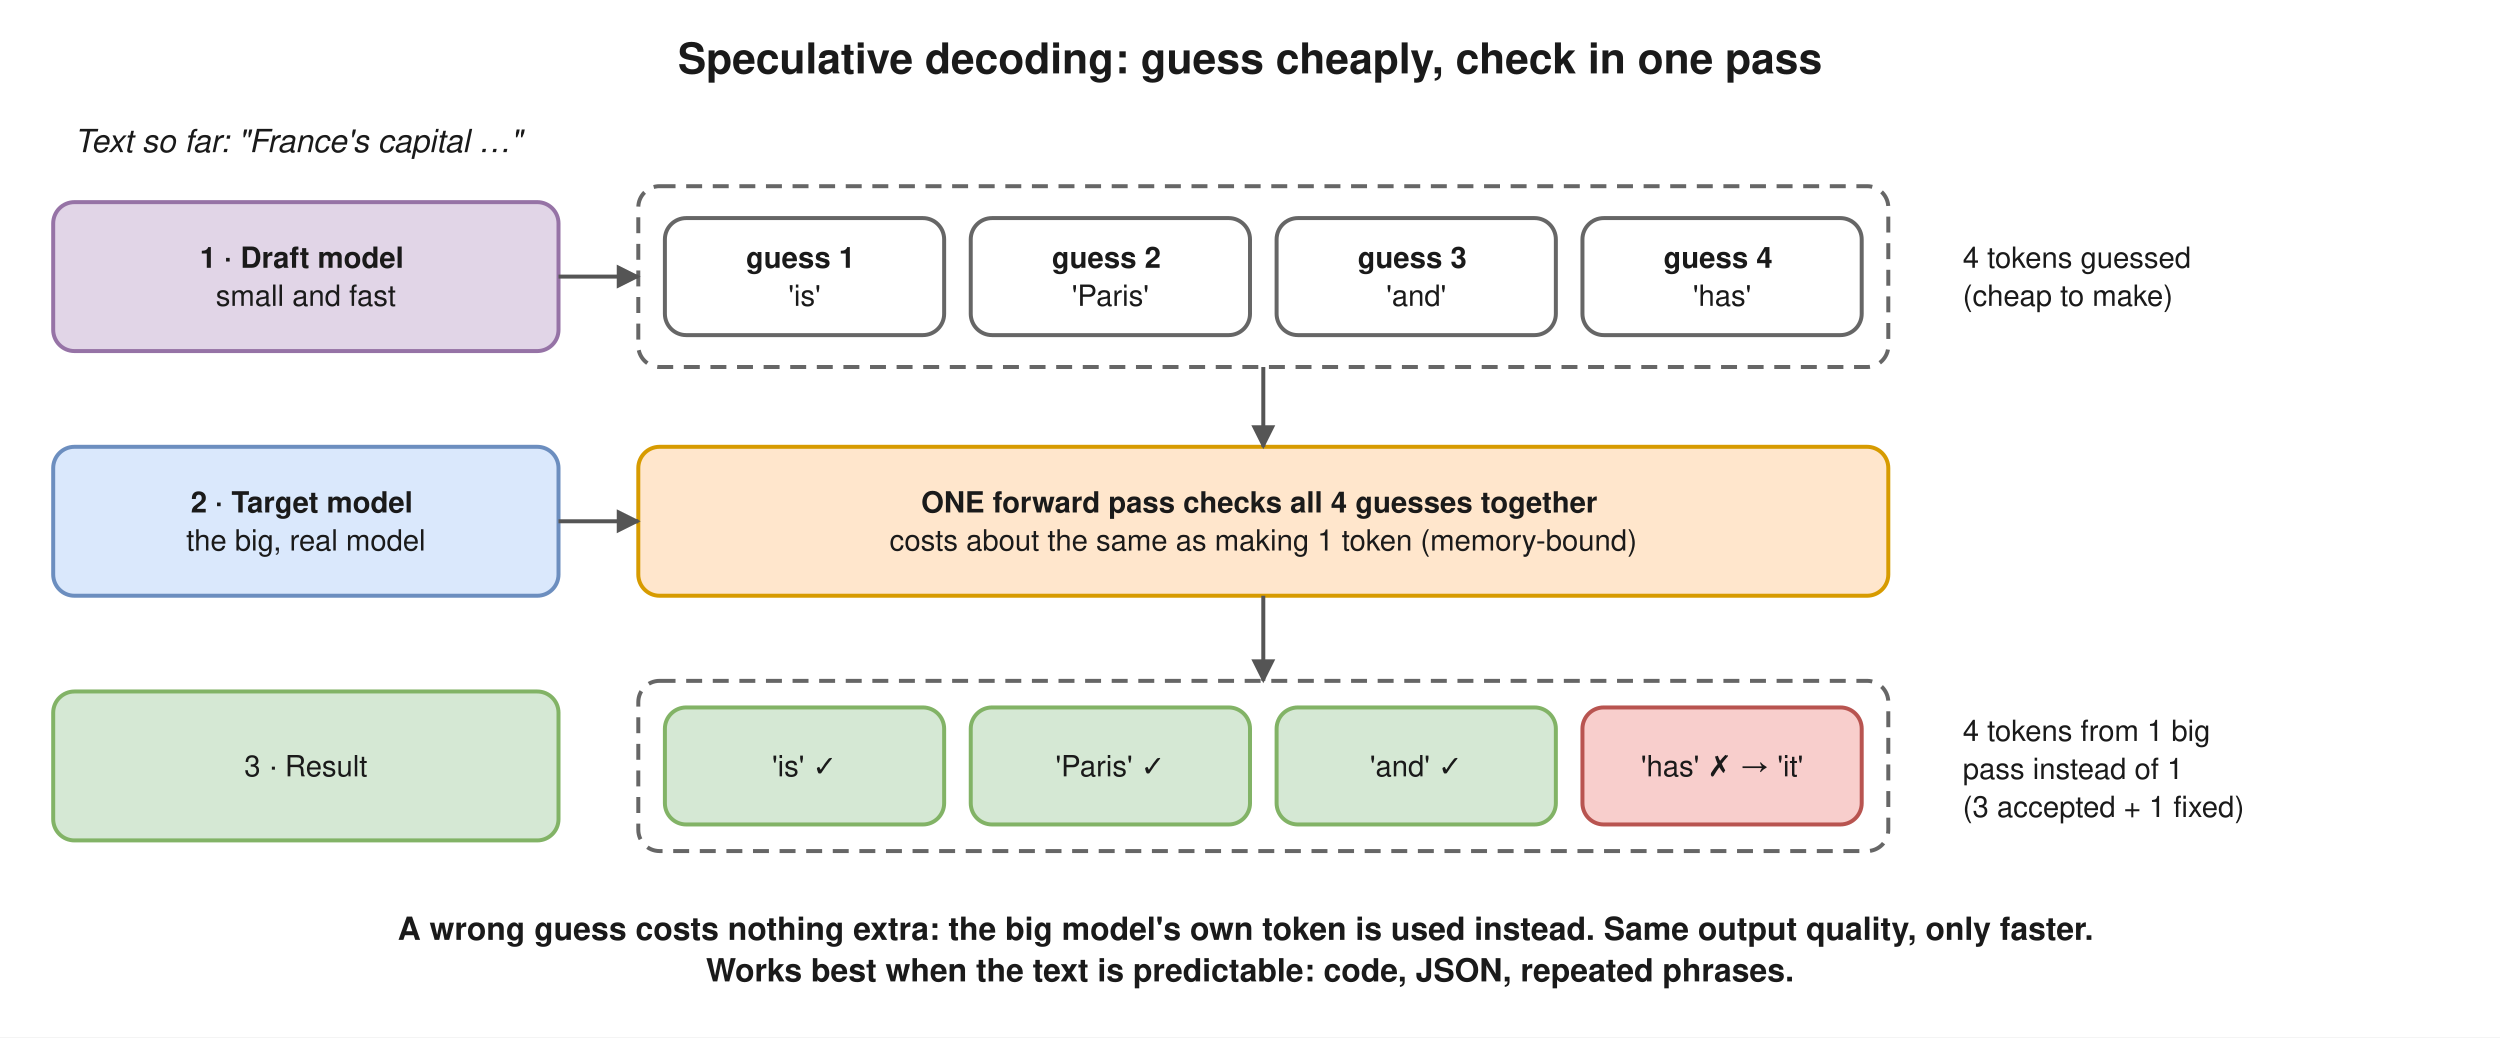
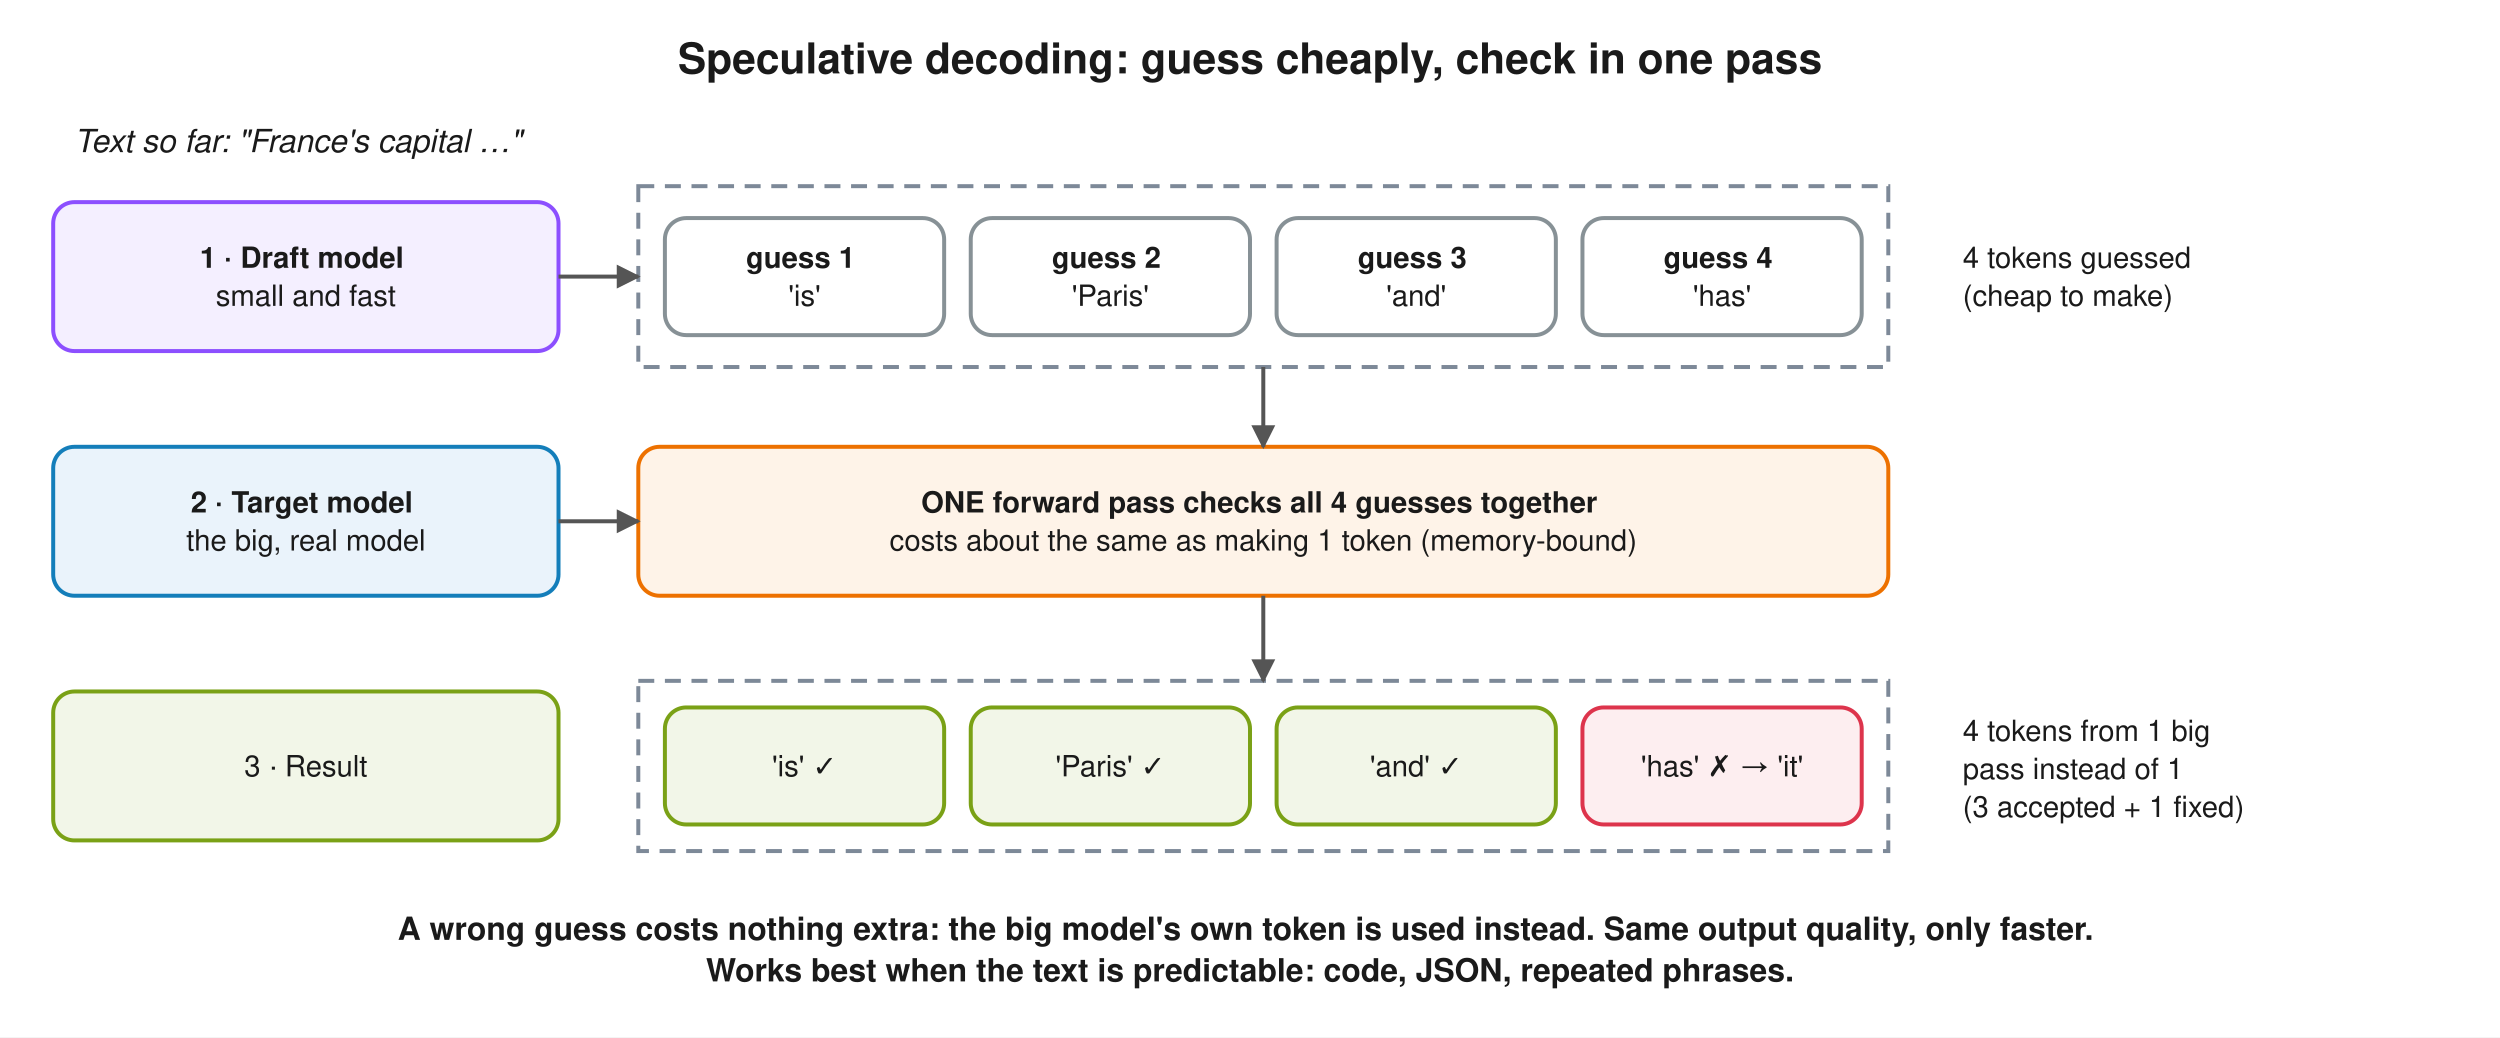
- <svg xmlns="http://www.w3.org/2000/svg" version="1.1" width="940" height="390" viewBox="0 0 940 390" content="&lt;mxfile host=&quot;drawio_svg.py&quot; agent=&quot;drawio_svg.py&quot; version=&quot;24.7.17&quot; type=&quot;device&quot;&gt;&lt;diagram id=&quot;03-speculative-decoding&quot; name=&quot;03-speculative-decoding&quot;&gt;&lt;mxGraphModel dx=&quot;0&quot; dy=&quot;0&quot; grid=&quot;1&quot; gridSize=&quot;10&quot; guides=&quot;1&quot; tooltips=&quot;1&quot; connect=&quot;1&quot; arrows=&quot;1&quot; fold=&quot;1&quot; page=&quot;1&quot; pageScale=&quot;1&quot; pageWidth=&quot;940&quot; pageHeight=&quot;390&quot; math=&quot;0&quot; shadow=&quot;0&quot;&gt;&lt;root&gt;&lt;mxCell id=&quot;0&quot;/&gt;&lt;mxCell id=&quot;1&quot; parent=&quot;0&quot;/&gt;&lt;mxCell id=&quot;v-title&quot; value=&quot;Speculative decoding: guess cheaply, check in one pass&quot; style=&quot;text;strokeColor=none;fillColor=none;whiteSpace=wrap;html=1;fontSize=16;fontColor=#1a1a1a;fontFamily=Helvetica;align=center;verticalAlign=middle;fontStyle=1;&quot; vertex=&quot;1&quot; parent=&quot;1&quot;&gt;&lt;mxGeometry x=&quot;0&quot; y=&quot;8&quot; width=&quot;940&quot; height=&quot;28&quot; as=&quot;geometry&quot;/&gt;&lt;/mxCell&gt;&lt;mxCell id=&quot;v-ctx&quot; value=&quot;&amp;lt;i&amp;gt;Text so far: &amp;quot;France&amp;#x27;s capital …&amp;quot;&amp;lt;/i&amp;gt;&quot; style=&quot;text;strokeColor=none;fillColor=none;whiteSpace=wrap;html=1;fontSize=12;fontColor=#1a1a1a;fontFamily=Helvetica;align=left;verticalAlign=middle;spacingLeft=6;&quot; vertex=&quot;1&quot; parent=&quot;1&quot;&gt;&lt;mxGeometry x=&quot;20&quot; y=&quot;42&quot; width=&quot;900&quot; height=&quot;22&quot; as=&quot;geometry&quot;/&gt;&lt;/mxCell&gt;&lt;mxCell id=&quot;v-draft&quot; value=&quot;&amp;lt;b&amp;gt;1 · Draft model&amp;lt;/b&amp;gt;&amp;lt;br&amp;gt;small and fast&quot; style=&quot;rounded=1;absoluteArcSize=1;arcSize=16;fillColor=#e1d5e7;strokeColor=#9673a6;strokeWidth=1.5;whiteSpace=wrap;html=1;fontSize=11;fontColor=#1a1a1a;fontFamily=Helvetica;align=center;verticalAlign=middle;&quot; vertex=&quot;1&quot; parent=&quot;1&quot;&gt;&lt;mxGeometry x=&quot;20&quot; y=&quot;76&quot; width=&quot;190&quot; height=&quot;56&quot; as=&quot;geometry&quot;/&gt;&lt;/mxCell&gt;&lt;mxCell id=&quot;v-guesses&quot; value=&quot;&quot; style=&quot;rounded=1;absoluteArcSize=1;arcSize=16;fillColor=none;strokeColor=#666666;strokeWidth=1.5;whiteSpace=wrap;html=1;fontSize=13;fontColor=#1a1a1a;fontFamily=Helvetica;align=center;verticalAlign=top;dashed=1;dashPattern=6 4;fontStyle=1;spacingTop=2;spacingBottom=2;&quot; vertex=&quot;1&quot; parent=&quot;1&quot;&gt;&lt;mxGeometry x=&quot;240&quot; y=&quot;70&quot; width=&quot;470&quot; height=&quot;68&quot; as=&quot;geometry&quot;/&gt;&lt;/mxCell&gt;&lt;mxCell id=&quot;v-g0&quot; value=&quot;&amp;lt;b&amp;gt;guess 1&amp;lt;/b&amp;gt;&amp;lt;br&amp;gt;&amp;#x27;is&amp;#x27;&quot; style=&quot;rounded=1;absoluteArcSize=1;arcSize=16;fillColor=#ffffff;strokeColor=#666666;strokeWidth=1.5;whiteSpace=wrap;html=1;fontSize=11;fontColor=#1a1a1a;fontFamily=Helvetica;align=center;verticalAlign=middle;&quot; vertex=&quot;1&quot; parent=&quot;1&quot;&gt;&lt;mxGeometry x=&quot;250&quot; y=&quot;82&quot; width=&quot;105&quot; height=&quot;44&quot; as=&quot;geometry&quot;/&gt;&lt;/mxCell&gt;&lt;mxCell id=&quot;v-g1&quot; value=&quot;&amp;lt;b&amp;gt;guess 2&amp;lt;/b&amp;gt;&amp;lt;br&amp;gt;&amp;#x27;Paris&amp;#x27;&quot; style=&quot;rounded=1;absoluteArcSize=1;arcSize=16;fillColor=#ffffff;strokeColor=#666666;strokeWidth=1.5;whiteSpace=wrap;html=1;fontSize=11;fontColor=#1a1a1a;fontFamily=Helvetica;align=center;verticalAlign=middle;&quot; vertex=&quot;1&quot; parent=&quot;1&quot;&gt;&lt;mxGeometry x=&quot;365&quot; y=&quot;82&quot; width=&quot;105&quot; height=&quot;44&quot; as=&quot;geometry&quot;/&gt;&lt;/mxCell&gt;&lt;mxCell id=&quot;v-g2&quot; value=&quot;&amp;lt;b&amp;gt;guess 3&amp;lt;/b&amp;gt;&amp;lt;br&amp;gt;&amp;#x27;and&amp;#x27;&quot; style=&quot;rounded=1;absoluteArcSize=1;arcSize=16;fillColor=#ffffff;strokeColor=#666666;strokeWidth=1.5;whiteSpace=wrap;html=1;fontSize=11;fontColor=#1a1a1a;fontFamily=Helvetica;align=center;verticalAlign=middle;&quot; vertex=&quot;1&quot; parent=&quot;1&quot;&gt;&lt;mxGeometry x=&quot;480&quot; y=&quot;82&quot; width=&quot;105&quot; height=&quot;44&quot; as=&quot;geometry&quot;/&gt;&lt;/mxCell&gt;&lt;mxCell id=&quot;v-g3&quot; value=&quot;&amp;lt;b&amp;gt;guess 4&amp;lt;/b&amp;gt;&amp;lt;br&amp;gt;&amp;#x27;has&amp;#x27;&quot; style=&quot;rounded=1;absoluteArcSize=1;arcSize=16;fillColor=#ffffff;strokeColor=#666666;strokeWidth=1.5;whiteSpace=wrap;html=1;fontSize=11;fontColor=#1a1a1a;fontFamily=Helvetica;align=center;verticalAlign=middle;&quot; vertex=&quot;1&quot; parent=&quot;1&quot;&gt;&lt;mxGeometry x=&quot;595&quot; y=&quot;82&quot; width=&quot;105&quot; height=&quot;44&quot; as=&quot;geometry&quot;/&gt;&lt;/mxCell&gt;&lt;mxCell id=&quot;v-draft-note&quot; value=&quot;4 tokens guessed&amp;lt;br&amp;gt;(cheap to make)&quot; style=&quot;text;strokeColor=none;fillColor=none;whiteSpace=wrap;html=1;fontSize=11;fontColor=#1a1a1a;fontFamily=Helvetica;align=left;verticalAlign=middle;spacingLeft=6;&quot; vertex=&quot;1&quot; parent=&quot;1&quot;&gt;&lt;mxGeometry x=&quot;730&quot; y=&quot;76&quot; width=&quot;190&quot; height=&quot;56&quot; as=&quot;geometry&quot;/&gt;&lt;/mxCell&gt;&lt;mxCell id=&quot;v-target&quot; value=&quot;&amp;lt;b&amp;gt;2 · Target model&amp;lt;/b&amp;gt;&amp;lt;br&amp;gt;the big, real model&quot; style=&quot;rounded=1;absoluteArcSize=1;arcSize=16;fillColor=#dae8fc;strokeColor=#6c8ebf;strokeWidth=1.5;whiteSpace=wrap;html=1;fontSize=11;fontColor=#1a1a1a;fontFamily=Helvetica;align=center;verticalAlign=middle;&quot; vertex=&quot;1&quot; parent=&quot;1&quot;&gt;&lt;mxGeometry x=&quot;20&quot; y=&quot;168&quot; width=&quot;190&quot; height=&quot;56&quot; as=&quot;geometry&quot;/&gt;&lt;/mxCell&gt;&lt;mxCell id=&quot;v-check&quot; value=&quot;&amp;lt;b&amp;gt;ONE forward pass checks all 4 guesses together&amp;lt;/b&amp;gt;&amp;lt;br&amp;gt;costs about the same as making 1 token (memory-bound)&quot; style=&quot;rounded=1;absoluteArcSize=1;arcSize=16;fillColor=#ffe6cc;strokeColor=#d79b00;strokeWidth=1.5;whiteSpace=wrap;html=1;fontSize=11;fontColor=#1a1a1a;fontFamily=Helvetica;align=center;verticalAlign=middle;&quot; vertex=&quot;1&quot; parent=&quot;1&quot;&gt;&lt;mxGeometry x=&quot;240&quot; y=&quot;168&quot; width=&quot;470&quot; height=&quot;56&quot; as=&quot;geometry&quot;/&gt;&lt;/mxCell&gt;&lt;mxCell id=&quot;v-result&quot; value=&quot;3 · Result&quot; style=&quot;rounded=1;absoluteArcSize=1;arcSize=16;fillColor=#d5e8d4;strokeColor=#82b366;strokeWidth=1.5;whiteSpace=wrap;html=1;fontSize=11;fontColor=#1a1a1a;fontFamily=Helvetica;align=center;verticalAlign=middle;&quot; vertex=&quot;1&quot; parent=&quot;1&quot;&gt;&lt;mxGeometry x=&quot;20&quot; y=&quot;260&quot; width=&quot;190&quot; height=&quot;56&quot; as=&quot;geometry&quot;/&gt;&lt;/mxCell&gt;&lt;mxCell id=&quot;v-results&quot; value=&quot;&quot; style=&quot;rounded=1;absoluteArcSize=1;arcSize=16;fillColor=none;strokeColor=#666666;strokeWidth=1.5;whiteSpace=wrap;html=1;fontSize=13;fontColor=#1a1a1a;fontFamily=Helvetica;align=center;verticalAlign=top;dashed=1;dashPattern=6 4;fontStyle=1;spacingTop=2;spacingBottom=2;&quot; vertex=&quot;1&quot; parent=&quot;1&quot;&gt;&lt;mxGeometry x=&quot;240&quot; y=&quot;256&quot; width=&quot;470&quot; height=&quot;64&quot; as=&quot;geometry&quot;/&gt;&lt;/mxCell&gt;&lt;mxCell id=&quot;v-r0&quot; value=&quot;&amp;#x27;is&amp;#x27; ✓&quot; style=&quot;rounded=1;absoluteArcSize=1;arcSize=16;fillColor=#d5e8d4;strokeColor=#82b366;strokeWidth=1.5;whiteSpace=wrap;html=1;fontSize=11;fontColor=#1a1a1a;fontFamily=Helvetica;align=center;verticalAlign=middle;&quot; vertex=&quot;1&quot; parent=&quot;1&quot;&gt;&lt;mxGeometry x=&quot;250&quot; y=&quot;266&quot; width=&quot;105&quot; height=&quot;44&quot; as=&quot;geometry&quot;/&gt;&lt;/mxCell&gt;&lt;mxCell id=&quot;v-r1&quot; value=&quot;&amp;#x27;Paris&amp;#x27; ✓&quot; style=&quot;rounded=1;absoluteArcSize=1;arcSize=16;fillColor=#d5e8d4;strokeColor=#82b366;strokeWidth=1.5;whiteSpace=wrap;html=1;fontSize=11;fontColor=#1a1a1a;fontFamily=Helvetica;align=center;verticalAlign=middle;&quot; vertex=&quot;1&quot; parent=&quot;1&quot;&gt;&lt;mxGeometry x=&quot;365&quot; y=&quot;266&quot; width=&quot;105&quot; height=&quot;44&quot; as=&quot;geometry&quot;/&gt;&lt;/mxCell&gt;&lt;mxCell id=&quot;v-r2&quot; value=&quot;&amp;#x27;and&amp;#x27; ✓&quot; style=&quot;rounded=1;absoluteArcSize=1;arcSize=16;fillColor=#d5e8d4;strokeColor=#82b366;strokeWidth=1.5;whiteSpace=wrap;html=1;fontSize=11;fontColor=#1a1a1a;fontFamily=Helvetica;align=center;verticalAlign=middle;&quot; vertex=&quot;1&quot; parent=&quot;1&quot;&gt;&lt;mxGeometry x=&quot;480&quot; y=&quot;266&quot; width=&quot;105&quot; height=&quot;44&quot; as=&quot;geometry&quot;/&gt;&lt;/mxCell&gt;&lt;mxCell id=&quot;v-r3&quot; value=&quot;&amp;#x27;has&amp;#x27; ✗ → &amp;#x27;it&amp;#x27;&quot; style=&quot;rounded=1;absoluteArcSize=1;arcSize=16;fillColor=#f8cecc;strokeColor=#b85450;strokeWidth=1.5;whiteSpace=wrap;html=1;fontSize=11;fontColor=#1a1a1a;fontFamily=Helvetica;align=center;verticalAlign=middle;&quot; vertex=&quot;1&quot; parent=&quot;1&quot;&gt;&lt;mxGeometry x=&quot;595&quot; y=&quot;266&quot; width=&quot;105&quot; height=&quot;44&quot; as=&quot;geometry&quot;/&gt;&lt;/mxCell&gt;&lt;mxCell id=&quot;v-res-note&quot; value=&quot;4 tokens from 1 big&amp;lt;br&amp;gt;pass instead of 1&amp;lt;br&amp;gt;(3 accepted + 1 fixed)&quot; style=&quot;text;strokeColor=none;fillColor=none;whiteSpace=wrap;html=1;fontSize=11;fontColor=#1a1a1a;fontFamily=Helvetica;align=left;verticalAlign=middle;spacingLeft=6;&quot; vertex=&quot;1&quot; parent=&quot;1&quot;&gt;&lt;mxGeometry x=&quot;730&quot; y=&quot;254&quot; width=&quot;190&quot; height=&quot;70&quot; as=&quot;geometry&quot;/&gt;&lt;/mxCell&gt;&lt;mxCell id=&quot;v-bottom&quot; value=&quot;A wrong guess costs nothing extra: the big model&amp;#x27;s own token is used instead. Same output quality, only faster.&amp;lt;br&amp;gt;Works best when the text is predictable: code, JSON, repeated phrases.&quot; style=&quot;text;strokeColor=none;fillColor=none;whiteSpace=wrap;html=1;fontSize=12;fontColor=#1a1a1a;fontFamily=Helvetica;align=center;verticalAlign=middle;fontStyle=1;&quot; vertex=&quot;1&quot; parent=&quot;1&quot;&gt;&lt;mxGeometry x=&quot;0&quot; y=&quot;332&quot; width=&quot;940&quot; height=&quot;50&quot; as=&quot;geometry&quot;/&gt;&lt;/mxCell&gt;&lt;mxCell id=&quot;e0&quot; value=&quot;&quot; style=&quot;html=1;rounded=0;endArrow=classic;endFill=1;strokeColor=#555555;strokeWidth=1.5;fontSize=10;fontColor=#1a1a1a;labelBackgroundColor=#ffffff;startArrow=none;&quot; edge=&quot;1&quot; parent=&quot;1&quot; source=&quot;v-draft&quot; target=&quot;v-guesses&quot;&gt;&lt;mxGeometry relative=&quot;1&quot; as=&quot;geometry&quot;/&gt;&lt;/mxCell&gt;&lt;mxCell id=&quot;e1&quot; value=&quot;&quot; style=&quot;html=1;rounded=0;endArrow=classic;endFill=1;strokeColor=#555555;strokeWidth=1.5;fontSize=10;fontColor=#1a1a1a;labelBackgroundColor=#ffffff;startArrow=none;&quot; edge=&quot;1&quot; parent=&quot;1&quot; source=&quot;v-guesses&quot; target=&quot;v-check&quot;&gt;&lt;mxGeometry relative=&quot;1&quot; as=&quot;geometry&quot;/&gt;&lt;/mxCell&gt;&lt;mxCell id=&quot;e2&quot; value=&quot;&quot; style=&quot;html=1;rounded=0;endArrow=classic;endFill=1;strokeColor=#555555;strokeWidth=1.5;fontSize=10;fontColor=#1a1a1a;labelBackgroundColor=#ffffff;startArrow=none;&quot; edge=&quot;1&quot; parent=&quot;1&quot; source=&quot;v-target&quot; target=&quot;v-check&quot;&gt;&lt;mxGeometry relative=&quot;1&quot; as=&quot;geometry&quot;/&gt;&lt;/mxCell&gt;&lt;mxCell id=&quot;e3&quot; value=&quot;&quot; style=&quot;html=1;rounded=0;endArrow=classic;endFill=1;strokeColor=#555555;strokeWidth=1.5;fontSize=10;fontColor=#1a1a1a;labelBackgroundColor=#ffffff;startArrow=none;&quot; edge=&quot;1&quot; parent=&quot;1&quot; source=&quot;v-check&quot; target=&quot;v-results&quot;&gt;&lt;mxGeometry relative=&quot;1&quot; as=&quot;geometry&quot;/&gt;&lt;/mxCell&gt;&lt;/root&gt;&lt;/mxGraphModel&gt;&lt;/diagram&gt;&lt;/mxfile&gt;">
+ <svg xmlns="http://www.w3.org/2000/svg" version="1.1" width="940" height="390" viewBox="0 0 940 390" content="&lt;mxfile host=&quot;drawio_svg.py&quot; agent=&quot;drawio_svg.py&quot; version=&quot;24.7.17&quot; type=&quot;device&quot;&gt;&lt;diagram id=&quot;03-speculative-decoding&quot; name=&quot;03-speculative-decoding&quot;&gt;&lt;mxGraphModel dx=&quot;0&quot; dy=&quot;0&quot; grid=&quot;1&quot; gridSize=&quot;10&quot; guides=&quot;1&quot; tooltips=&quot;1&quot; connect=&quot;1&quot; arrows=&quot;1&quot; fold=&quot;1&quot; page=&quot;1&quot; pageScale=&quot;1&quot; pageWidth=&quot;940&quot; pageHeight=&quot;390&quot; math=&quot;0&quot; shadow=&quot;0&quot;&gt;&lt;root&gt;&lt;mxCell id=&quot;0&quot;/&gt;&lt;mxCell id=&quot;1&quot; parent=&quot;0&quot;/&gt;&lt;mxCell id=&quot;v-title&quot; value=&quot;Speculative decoding: guess cheaply, check in one pass&quot; style=&quot;text;strokeColor=none;fillColor=none;whiteSpace=wrap;html=1;fontSize=16;fontColor=#1a1a1a;fontFamily=Helvetica;align=center;verticalAlign=middle;fontStyle=1;&quot; vertex=&quot;1&quot; parent=&quot;1&quot;&gt;&lt;mxGeometry x=&quot;0&quot; y=&quot;8&quot; width=&quot;940&quot; height=&quot;28&quot; as=&quot;geometry&quot;/&gt;&lt;/mxCell&gt;&lt;mxCell id=&quot;v-ctx&quot; value=&quot;&amp;lt;i&amp;gt;Text so far: &amp;quot;France&amp;#x27;s capital …&amp;quot;&amp;lt;/i&amp;gt;&quot; style=&quot;text;strokeColor=none;fillColor=none;whiteSpace=wrap;html=1;fontSize=12;fontColor=#1a1a1a;fontFamily=Helvetica;align=left;verticalAlign=middle;spacingLeft=6;&quot; vertex=&quot;1&quot; parent=&quot;1&quot;&gt;&lt;mxGeometry x=&quot;20&quot; y=&quot;42&quot; width=&quot;900&quot; height=&quot;22&quot; as=&quot;geometry&quot;/&gt;&lt;/mxCell&gt;&lt;mxCell id=&quot;v-draft&quot; value=&quot;&amp;lt;b&amp;gt;1 · Draft model&amp;lt;/b&amp;gt;&amp;lt;br&amp;gt;small and fast&quot; style=&quot;rounded=1;absoluteArcSize=1;arcSize=16;fillColor=#F4EFFF;strokeColor=#8C4FFF;strokeWidth=1.5;whiteSpace=wrap;html=1;fontSize=11;fontColor=#1a1a1a;fontFamily=Helvetica;align=center;verticalAlign=middle;&quot; vertex=&quot;1&quot; parent=&quot;1&quot;&gt;&lt;mxGeometry x=&quot;20&quot; y=&quot;76&quot; width=&quot;190&quot; height=&quot;56&quot; as=&quot;geometry&quot;/&gt;&lt;/mxCell&gt;&lt;mxCell id=&quot;v-guesses&quot; value=&quot;&quot; style=&quot;rounded=0;fillColor=none;strokeColor=#7D8998;strokeWidth=1.5;whiteSpace=wrap;html=1;fontSize=13;fontColor=#1a1a1a;fontFamily=Helvetica;align=left;verticalAlign=top;dashed=1;dashPattern=6 4;fontStyle=1;spacingLeft=8;spacingTop=2;spacingBottom=2;&quot; vertex=&quot;1&quot; parent=&quot;1&quot;&gt;&lt;mxGeometry x=&quot;240&quot; y=&quot;70&quot; width=&quot;470&quot; height=&quot;68&quot; as=&quot;geometry&quot;/&gt;&lt;/mxCell&gt;&lt;mxCell id=&quot;v-g0&quot; value=&quot;&amp;lt;b&amp;gt;guess 1&amp;lt;/b&amp;gt;&amp;lt;br&amp;gt;&amp;#x27;is&amp;#x27;&quot; style=&quot;rounded=1;absoluteArcSize=1;arcSize=16;fillColor=#FFFFFF;strokeColor=#879196;strokeWidth=1.5;whiteSpace=wrap;html=1;fontSize=11;fontColor=#1a1a1a;fontFamily=Helvetica;align=center;verticalAlign=middle;&quot; vertex=&quot;1&quot; parent=&quot;1&quot;&gt;&lt;mxGeometry x=&quot;250&quot; y=&quot;82&quot; width=&quot;105&quot; height=&quot;44&quot; as=&quot;geometry&quot;/&gt;&lt;/mxCell&gt;&lt;mxCell id=&quot;v-g1&quot; value=&quot;&amp;lt;b&amp;gt;guess 2&amp;lt;/b&amp;gt;&amp;lt;br&amp;gt;&amp;#x27;Paris&amp;#x27;&quot; style=&quot;rounded=1;absoluteArcSize=1;arcSize=16;fillColor=#FFFFFF;strokeColor=#879196;strokeWidth=1.5;whiteSpace=wrap;html=1;fontSize=11;fontColor=#1a1a1a;fontFamily=Helvetica;align=center;verticalAlign=middle;&quot; vertex=&quot;1&quot; parent=&quot;1&quot;&gt;&lt;mxGeometry x=&quot;365&quot; y=&quot;82&quot; width=&quot;105&quot; height=&quot;44&quot; as=&quot;geometry&quot;/&gt;&lt;/mxCell&gt;&lt;mxCell id=&quot;v-g2&quot; value=&quot;&amp;lt;b&amp;gt;guess 3&amp;lt;/b&amp;gt;&amp;lt;br&amp;gt;&amp;#x27;and&amp;#x27;&quot; style=&quot;rounded=1;absoluteArcSize=1;arcSize=16;fillColor=#FFFFFF;strokeColor=#879196;strokeWidth=1.5;whiteSpace=wrap;html=1;fontSize=11;fontColor=#1a1a1a;fontFamily=Helvetica;align=center;verticalAlign=middle;&quot; vertex=&quot;1&quot; parent=&quot;1&quot;&gt;&lt;mxGeometry x=&quot;480&quot; y=&quot;82&quot; width=&quot;105&quot; height=&quot;44&quot; as=&quot;geometry&quot;/&gt;&lt;/mxCell&gt;&lt;mxCell id=&quot;v-g3&quot; value=&quot;&amp;lt;b&amp;gt;guess 4&amp;lt;/b&amp;gt;&amp;lt;br&amp;gt;&amp;#x27;has&amp;#x27;&quot; style=&quot;rounded=1;absoluteArcSize=1;arcSize=16;fillColor=#FFFFFF;strokeColor=#879196;strokeWidth=1.5;whiteSpace=wrap;html=1;fontSize=11;fontColor=#1a1a1a;fontFamily=Helvetica;align=center;verticalAlign=middle;&quot; vertex=&quot;1&quot; parent=&quot;1&quot;&gt;&lt;mxGeometry x=&quot;595&quot; y=&quot;82&quot; width=&quot;105&quot; height=&quot;44&quot; as=&quot;geometry&quot;/&gt;&lt;/mxCell&gt;&lt;mxCell id=&quot;v-draft-note&quot; value=&quot;4 tokens guessed&amp;lt;br&amp;gt;(cheap to make)&quot; style=&quot;text;strokeColor=none;fillColor=none;whiteSpace=wrap;html=1;fontSize=11;fontColor=#1a1a1a;fontFamily=Helvetica;align=left;verticalAlign=middle;spacingLeft=6;&quot; vertex=&quot;1&quot; parent=&quot;1&quot;&gt;&lt;mxGeometry x=&quot;730&quot; y=&quot;76&quot; width=&quot;190&quot; height=&quot;56&quot; as=&quot;geometry&quot;/&gt;&lt;/mxCell&gt;&lt;mxCell id=&quot;v-target&quot; value=&quot;&amp;lt;b&amp;gt;2 · Target model&amp;lt;/b&amp;gt;&amp;lt;br&amp;gt;the big, real model&quot; style=&quot;rounded=1;absoluteArcSize=1;arcSize=16;fillColor=#EAF3FB;strokeColor=#147EBA;strokeWidth=1.5;whiteSpace=wrap;html=1;fontSize=11;fontColor=#1a1a1a;fontFamily=Helvetica;align=center;verticalAlign=middle;&quot; vertex=&quot;1&quot; parent=&quot;1&quot;&gt;&lt;mxGeometry x=&quot;20&quot; y=&quot;168&quot; width=&quot;190&quot; height=&quot;56&quot; as=&quot;geometry&quot;/&gt;&lt;/mxCell&gt;&lt;mxCell id=&quot;v-check&quot; value=&quot;&amp;lt;b&amp;gt;ONE forward pass checks all 4 guesses together&amp;lt;/b&amp;gt;&amp;lt;br&amp;gt;costs about the same as making 1 token (memory-bound)&quot; style=&quot;rounded=1;absoluteArcSize=1;arcSize=16;fillColor=#FEF3E8;strokeColor=#ED7100;strokeWidth=1.5;whiteSpace=wrap;html=1;fontSize=11;fontColor=#1a1a1a;fontFamily=Helvetica;align=center;verticalAlign=middle;&quot; vertex=&quot;1&quot; parent=&quot;1&quot;&gt;&lt;mxGeometry x=&quot;240&quot; y=&quot;168&quot; width=&quot;470&quot; height=&quot;56&quot; as=&quot;geometry&quot;/&gt;&lt;/mxCell&gt;&lt;mxCell id=&quot;v-result&quot; value=&quot;3 · Result&quot; style=&quot;rounded=1;absoluteArcSize=1;arcSize=16;fillColor=#F2F6E8;strokeColor=#7AA116;strokeWidth=1.5;whiteSpace=wrap;html=1;fontSize=11;fontColor=#1a1a1a;fontFamily=Helvetica;align=center;verticalAlign=middle;&quot; vertex=&quot;1&quot; parent=&quot;1&quot;&gt;&lt;mxGeometry x=&quot;20&quot; y=&quot;260&quot; width=&quot;190&quot; height=&quot;56&quot; as=&quot;geometry&quot;/&gt;&lt;/mxCell&gt;&lt;mxCell id=&quot;v-results&quot; value=&quot;&quot; style=&quot;rounded=0;fillColor=none;strokeColor=#7D8998;strokeWidth=1.5;whiteSpace=wrap;html=1;fontSize=13;fontColor=#1a1a1a;fontFamily=Helvetica;align=left;verticalAlign=top;dashed=1;dashPattern=6 4;fontStyle=1;spacingLeft=8;spacingTop=2;spacingBottom=2;&quot; vertex=&quot;1&quot; parent=&quot;1&quot;&gt;&lt;mxGeometry x=&quot;240&quot; y=&quot;256&quot; width=&quot;470&quot; height=&quot;64&quot; as=&quot;geometry&quot;/&gt;&lt;/mxCell&gt;&lt;mxCell id=&quot;v-r0&quot; value=&quot;&amp;#x27;is&amp;#x27; ✓&quot; style=&quot;rounded=1;absoluteArcSize=1;arcSize=16;fillColor=#F2F6E8;strokeColor=#7AA116;strokeWidth=1.5;whiteSpace=wrap;html=1;fontSize=11;fontColor=#1a1a1a;fontFamily=Helvetica;align=center;verticalAlign=middle;&quot; vertex=&quot;1&quot; parent=&quot;1&quot;&gt;&lt;mxGeometry x=&quot;250&quot; y=&quot;266&quot; width=&quot;105&quot; height=&quot;44&quot; as=&quot;geometry&quot;/&gt;&lt;/mxCell&gt;&lt;mxCell id=&quot;v-r1&quot; value=&quot;&amp;#x27;Paris&amp;#x27; ✓&quot; style=&quot;rounded=1;absoluteArcSize=1;arcSize=16;fillColor=#F2F6E8;strokeColor=#7AA116;strokeWidth=1.5;whiteSpace=wrap;html=1;fontSize=11;fontColor=#1a1a1a;fontFamily=Helvetica;align=center;verticalAlign=middle;&quot; vertex=&quot;1&quot; parent=&quot;1&quot;&gt;&lt;mxGeometry x=&quot;365&quot; y=&quot;266&quot; width=&quot;105&quot; height=&quot;44&quot; as=&quot;geometry&quot;/&gt;&lt;/mxCell&gt;&lt;mxCell id=&quot;v-r2&quot; value=&quot;&amp;#x27;and&amp;#x27; ✓&quot; style=&quot;rounded=1;absoluteArcSize=1;arcSize=16;fillColor=#F2F6E8;strokeColor=#7AA116;strokeWidth=1.5;whiteSpace=wrap;html=1;fontSize=11;fontColor=#1a1a1a;fontFamily=Helvetica;align=center;verticalAlign=middle;&quot; vertex=&quot;1&quot; parent=&quot;1&quot;&gt;&lt;mxGeometry x=&quot;480&quot; y=&quot;266&quot; width=&quot;105&quot; height=&quot;44&quot; as=&quot;geometry&quot;/&gt;&lt;/mxCell&gt;&lt;mxCell id=&quot;v-r3&quot; value=&quot;&amp;#x27;has&amp;#x27; ✗ → &amp;#x27;it&amp;#x27;&quot; style=&quot;rounded=1;absoluteArcSize=1;arcSize=16;fillColor=#FDEEF0;strokeColor=#DD344C;strokeWidth=1.5;whiteSpace=wrap;html=1;fontSize=11;fontColor=#1a1a1a;fontFamily=Helvetica;align=center;verticalAlign=middle;&quot; vertex=&quot;1&quot; parent=&quot;1&quot;&gt;&lt;mxGeometry x=&quot;595&quot; y=&quot;266&quot; width=&quot;105&quot; height=&quot;44&quot; as=&quot;geometry&quot;/&gt;&lt;/mxCell&gt;&lt;mxCell id=&quot;v-res-note&quot; value=&quot;4 tokens from 1 big&amp;lt;br&amp;gt;pass instead of 1&amp;lt;br&amp;gt;(3 accepted + 1 fixed)&quot; style=&quot;text;strokeColor=none;fillColor=none;whiteSpace=wrap;html=1;fontSize=11;fontColor=#1a1a1a;fontFamily=Helvetica;align=left;verticalAlign=middle;spacingLeft=6;&quot; vertex=&quot;1&quot; parent=&quot;1&quot;&gt;&lt;mxGeometry x=&quot;730&quot; y=&quot;254&quot; width=&quot;190&quot; height=&quot;70&quot; as=&quot;geometry&quot;/&gt;&lt;/mxCell&gt;&lt;mxCell id=&quot;v-bottom&quot; value=&quot;A wrong guess costs nothing extra: the big model&amp;#x27;s own token is used instead. Same output quality, only faster.&amp;lt;br&amp;gt;Works best when the text is predictable: code, JSON, repeated phrases.&quot; style=&quot;text;strokeColor=none;fillColor=none;whiteSpace=wrap;html=1;fontSize=12;fontColor=#1a1a1a;fontFamily=Helvetica;align=center;verticalAlign=middle;fontStyle=1;&quot; vertex=&quot;1&quot; parent=&quot;1&quot;&gt;&lt;mxGeometry x=&quot;0&quot; y=&quot;332&quot; width=&quot;940&quot; height=&quot;50&quot; as=&quot;geometry&quot;/&gt;&lt;/mxCell&gt;&lt;mxCell id=&quot;e0&quot; value=&quot;&quot; style=&quot;html=1;rounded=0;endArrow=classic;endFill=1;strokeColor=#555555;strokeWidth=1.5;fontSize=10;fontColor=#1a1a1a;labelBackgroundColor=#ffffff;startArrow=none;&quot; edge=&quot;1&quot; parent=&quot;1&quot; source=&quot;v-draft&quot; target=&quot;v-guesses&quot;&gt;&lt;mxGeometry relative=&quot;1&quot; as=&quot;geometry&quot;/&gt;&lt;/mxCell&gt;&lt;mxCell id=&quot;e1&quot; value=&quot;&quot; style=&quot;html=1;rounded=0;endArrow=classic;endFill=1;strokeColor=#555555;strokeWidth=1.5;fontSize=10;fontColor=#1a1a1a;labelBackgroundColor=#ffffff;startArrow=none;&quot; edge=&quot;1&quot; parent=&quot;1&quot; source=&quot;v-guesses&quot; target=&quot;v-check&quot;&gt;&lt;mxGeometry relative=&quot;1&quot; as=&quot;geometry&quot;/&gt;&lt;/mxCell&gt;&lt;mxCell id=&quot;e2&quot; value=&quot;&quot; style=&quot;html=1;rounded=0;endArrow=classic;endFill=1;strokeColor=#555555;strokeWidth=1.5;fontSize=10;fontColor=#1a1a1a;labelBackgroundColor=#ffffff;startArrow=none;&quot; edge=&quot;1&quot; parent=&quot;1&quot; source=&quot;v-target&quot; target=&quot;v-check&quot;&gt;&lt;mxGeometry relative=&quot;1&quot; as=&quot;geometry&quot;/&gt;&lt;/mxCell&gt;&lt;mxCell id=&quot;e3&quot; value=&quot;&quot; style=&quot;html=1;rounded=0;endArrow=classic;endFill=1;strokeColor=#555555;strokeWidth=1.5;fontSize=10;fontColor=#1a1a1a;labelBackgroundColor=#ffffff;startArrow=none;&quot; edge=&quot;1&quot; parent=&quot;1&quot; source=&quot;v-check&quot; target=&quot;v-results&quot;&gt;&lt;mxGeometry relative=&quot;1&quot; as=&quot;geometry&quot;/&gt;&lt;/mxCell&gt;&lt;/root&gt;&lt;/mxGraphModel&gt;&lt;/diagram&gt;&lt;/mxfile&gt;">
  <defs>
    <marker id="arrow" viewBox="0 0 10 10" refX="9" refY="5" markerWidth="6" markerHeight="6" orient="auto-start-reverse">
      <path d="M0,0 L10,5 L0,10 z" fill="#555555" />
    </marker>
  </defs>
  <rect x="0" y="0" width="940" height="390" fill="#ffffff" />
  <text font-family="Helvetica, Arial, sans-serif" font-size="16" fill="#1a1a1a" text-anchor="middle">
    <tspan x="470.0" y="27.6" font-weight="bold">Speculative decoding: guess cheaply, check in one pass</tspan>
  </text>
  <text font-family="Helvetica, Arial, sans-serif" font-size="12" fill="#1a1a1a" text-anchor="start" font-style="italic">
    <tspan x="28.0" y="57.2">Text so far: "France's capital …"</tspan>
  </text>
-   <rect x="20" y="76" width="190" height="56" rx="8" ry="8" fill="#e1d5e7" stroke="#9673a6" stroke-width="1.5" />
+   <rect x="20" y="76" width="190" height="56" rx="8" ry="8" fill="#F4EFFF" stroke="#8C4FFF" stroke-width="1.5" />
  <text font-family="Helvetica, Arial, sans-serif" font-size="11" fill="#1a1a1a" text-anchor="middle">
    <tspan x="115.0" y="100.7" font-weight="bold">1 · Draft model</tspan>
    <tspan x="115.0" y="115.0">small and fast</tspan>
  </text>
-   <rect x="240" y="70" width="470" height="68" rx="8" ry="8" fill="none" stroke="#666666" stroke-width="1.5" stroke-dasharray="6 4" />
-   <text font-family="Helvetica, Arial, sans-serif" font-size="13" fill="#1a1a1a" text-anchor="middle">
-     <tspan x="475.0" y="89.0" font-weight="bold" />
-   </text>
-   <rect x="250" y="82" width="105" height="44" rx="8" ry="8" fill="#ffffff" stroke="#666666" stroke-width="1.5" />
+   <rect x="240" y="70" width="470" height="68" fill="none" stroke="#7D8998" stroke-width="1.5" stroke-dasharray="6 4" />
+   <text font-family="Helvetica, Arial, sans-serif" font-size="13" fill="#1a1a1a" text-anchor="start" />
+   <rect x="250" y="82" width="105" height="44" rx="8" ry="8" fill="#FFFFFF" stroke="#879196" stroke-width="1.5" />
  <text font-family="Helvetica, Arial, sans-serif" font-size="11" fill="#1a1a1a" text-anchor="middle">
    <tspan x="302.5" y="100.7" font-weight="bold">guess 1</tspan>
    <tspan x="302.5" y="115.0">'is'</tspan>
  </text>
-   <rect x="365" y="82" width="105" height="44" rx="8" ry="8" fill="#ffffff" stroke="#666666" stroke-width="1.5" />
+   <rect x="365" y="82" width="105" height="44" rx="8" ry="8" fill="#FFFFFF" stroke="#879196" stroke-width="1.5" />
  <text font-family="Helvetica, Arial, sans-serif" font-size="11" fill="#1a1a1a" text-anchor="middle">
    <tspan x="417.5" y="100.7" font-weight="bold">guess 2</tspan>
    <tspan x="417.5" y="115.0">'Paris'</tspan>
  </text>
-   <rect x="480" y="82" width="105" height="44" rx="8" ry="8" fill="#ffffff" stroke="#666666" stroke-width="1.5" />
+   <rect x="480" y="82" width="105" height="44" rx="8" ry="8" fill="#FFFFFF" stroke="#879196" stroke-width="1.5" />
  <text font-family="Helvetica, Arial, sans-serif" font-size="11" fill="#1a1a1a" text-anchor="middle">
    <tspan x="532.5" y="100.7" font-weight="bold">guess 3</tspan>
    <tspan x="532.5" y="115.0">'and'</tspan>
  </text>
-   <rect x="595" y="82" width="105" height="44" rx="8" ry="8" fill="#ffffff" stroke="#666666" stroke-width="1.5" />
+   <rect x="595" y="82" width="105" height="44" rx="8" ry="8" fill="#FFFFFF" stroke="#879196" stroke-width="1.5" />
  <text font-family="Helvetica, Arial, sans-serif" font-size="11" fill="#1a1a1a" text-anchor="middle">
    <tspan x="647.5" y="100.7" font-weight="bold">guess 4</tspan>
    <tspan x="647.5" y="115.0">'has'</tspan>
  </text>
  <text font-family="Helvetica, Arial, sans-serif" font-size="11" fill="#1a1a1a" text-anchor="start">
    <tspan x="738.0" y="100.7">4 tokens guessed</tspan>
    <tspan x="738.0" y="115.0">(cheap to make)</tspan>
  </text>
-   <rect x="20" y="168" width="190" height="56" rx="8" ry="8" fill="#dae8fc" stroke="#6c8ebf" stroke-width="1.5" />
+   <rect x="20" y="168" width="190" height="56" rx="8" ry="8" fill="#EAF3FB" stroke="#147EBA" stroke-width="1.5" />
  <text font-family="Helvetica, Arial, sans-serif" font-size="11" fill="#1a1a1a" text-anchor="middle">
    <tspan x="115.0" y="192.7" font-weight="bold">2 · Target model</tspan>
    <tspan x="115.0" y="207.0">the big, real model</tspan>
  </text>
-   <rect x="240" y="168" width="470" height="56" rx="8" ry="8" fill="#ffe6cc" stroke="#d79b00" stroke-width="1.5" />
+   <rect x="240" y="168" width="470" height="56" rx="8" ry="8" fill="#FEF3E8" stroke="#ED7100" stroke-width="1.5" />
  <text font-family="Helvetica, Arial, sans-serif" font-size="11" fill="#1a1a1a" text-anchor="middle">
    <tspan x="475.0" y="192.7" font-weight="bold">ONE forward pass checks all 4 guesses together</tspan>
    <tspan x="475.0" y="207.0">costs about the same as making 1 token (memory-bound)</tspan>
  </text>
-   <rect x="20" y="260" width="190" height="56" rx="8" ry="8" fill="#d5e8d4" stroke="#82b366" stroke-width="1.5" />
+   <rect x="20" y="260" width="190" height="56" rx="8" ry="8" fill="#F2F6E8" stroke="#7AA116" stroke-width="1.5" />
  <text font-family="Helvetica, Arial, sans-serif" font-size="11" fill="#1a1a1a" text-anchor="middle">
    <tspan x="115.0" y="291.9">3 · Result</tspan>
  </text>
-   <rect x="240" y="256" width="470" height="64" rx="8" ry="8" fill="none" stroke="#666666" stroke-width="1.5" stroke-dasharray="6 4" />
-   <text font-family="Helvetica, Arial, sans-serif" font-size="13" fill="#1a1a1a" text-anchor="middle">
-     <tspan x="475.0" y="275.0" font-weight="bold" />
-   </text>
-   <rect x="250" y="266" width="105" height="44" rx="8" ry="8" fill="#d5e8d4" stroke="#82b366" stroke-width="1.5" />
+   <rect x="240" y="256" width="470" height="64" fill="none" stroke="#7D8998" stroke-width="1.5" stroke-dasharray="6 4" />
+   <text font-family="Helvetica, Arial, sans-serif" font-size="13" fill="#1a1a1a" text-anchor="start" />
+   <rect x="250" y="266" width="105" height="44" rx="8" ry="8" fill="#F2F6E8" stroke="#7AA116" stroke-width="1.5" />
  <text font-family="Helvetica, Arial, sans-serif" font-size="11" fill="#1a1a1a" text-anchor="middle">
    <tspan x="302.5" y="291.9">'is' ✓</tspan>
  </text>
-   <rect x="365" y="266" width="105" height="44" rx="8" ry="8" fill="#d5e8d4" stroke="#82b366" stroke-width="1.5" />
+   <rect x="365" y="266" width="105" height="44" rx="8" ry="8" fill="#F2F6E8" stroke="#7AA116" stroke-width="1.5" />
  <text font-family="Helvetica, Arial, sans-serif" font-size="11" fill="#1a1a1a" text-anchor="middle">
    <tspan x="417.5" y="291.9">'Paris' ✓</tspan>
  </text>
-   <rect x="480" y="266" width="105" height="44" rx="8" ry="8" fill="#d5e8d4" stroke="#82b366" stroke-width="1.5" />
+   <rect x="480" y="266" width="105" height="44" rx="8" ry="8" fill="#F2F6E8" stroke="#7AA116" stroke-width="1.5" />
  <text font-family="Helvetica, Arial, sans-serif" font-size="11" fill="#1a1a1a" text-anchor="middle">
    <tspan x="532.5" y="291.9">'and' ✓</tspan>
  </text>
-   <rect x="595" y="266" width="105" height="44" rx="8" ry="8" fill="#f8cecc" stroke="#b85450" stroke-width="1.5" />
+   <rect x="595" y="266" width="105" height="44" rx="8" ry="8" fill="#FDEEF0" stroke="#DD344C" stroke-width="1.5" />
  <text font-family="Helvetica, Arial, sans-serif" font-size="11" fill="#1a1a1a" text-anchor="middle">
    <tspan x="647.5" y="291.9">'has' ✗ → 'it'</tspan>
  </text>
  <text font-family="Helvetica, Arial, sans-serif" font-size="11" fill="#1a1a1a" text-anchor="start">
    <tspan x="738.0" y="278.6">4 tokens from 1 big</tspan>
    <tspan x="738.0" y="292.9">pass instead of 1</tspan>
    <tspan x="738.0" y="307.2">(3 accepted + 1 fixed)</tspan>
  </text>
  <text font-family="Helvetica, Arial, sans-serif" font-size="12" fill="#1a1a1a" text-anchor="middle">
    <tspan x="470.0" y="353.4" font-weight="bold">A wrong guess costs nothing extra: the big model's own token is used instead. Same output quality, only faster.</tspan>
    <tspan x="470.0" y="369.0" font-weight="bold">Works best when the text is predictable: code, JSON, repeated phrases.</tspan>
  </text>
  <path d="M210.0,104.0 L240.0,104.0" fill="none" stroke="#555555" stroke-width="1.5" marker-end="url(#arrow)" />
  <path d="M475.0,138.0 L475.0,168.0" fill="none" stroke="#555555" stroke-width="1.5" marker-end="url(#arrow)" />
  <path d="M210.0,196.0 L240.0,196.0" fill="none" stroke="#555555" stroke-width="1.5" marker-end="url(#arrow)" />
  <path d="M475.0,224.0 L475.0,256.0" fill="none" stroke="#555555" stroke-width="1.5" marker-end="url(#arrow)" />
</svg>
